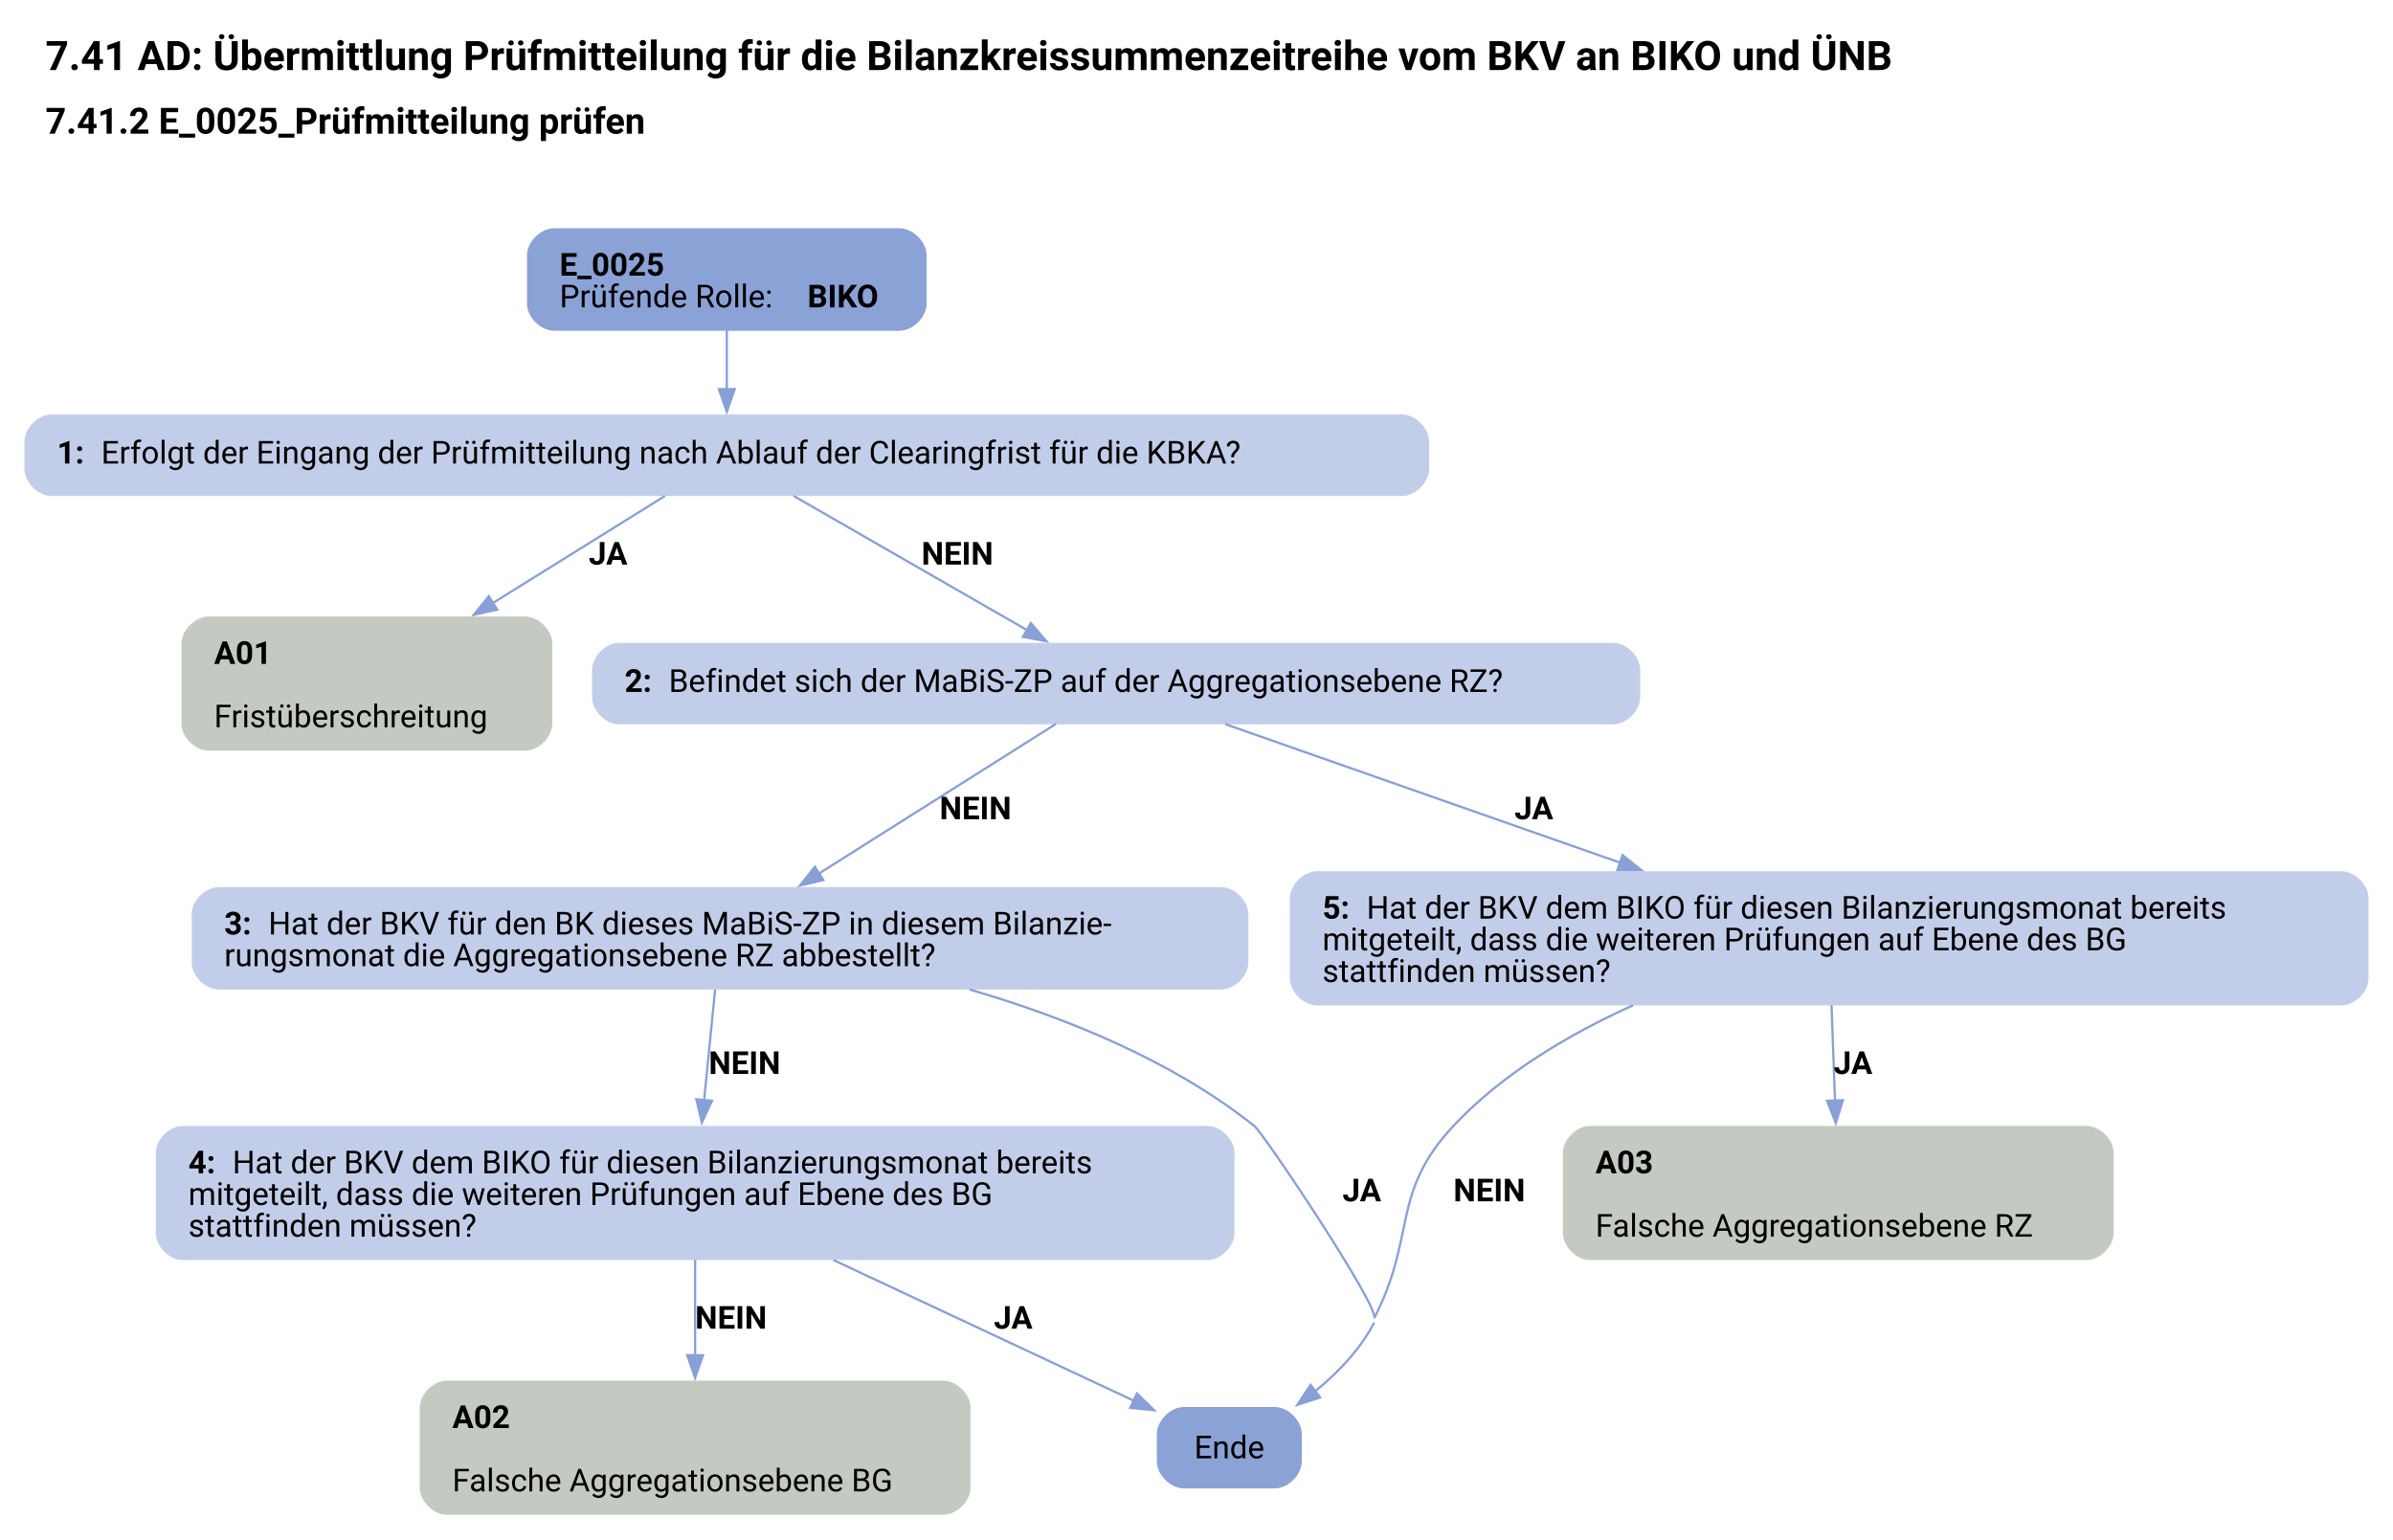
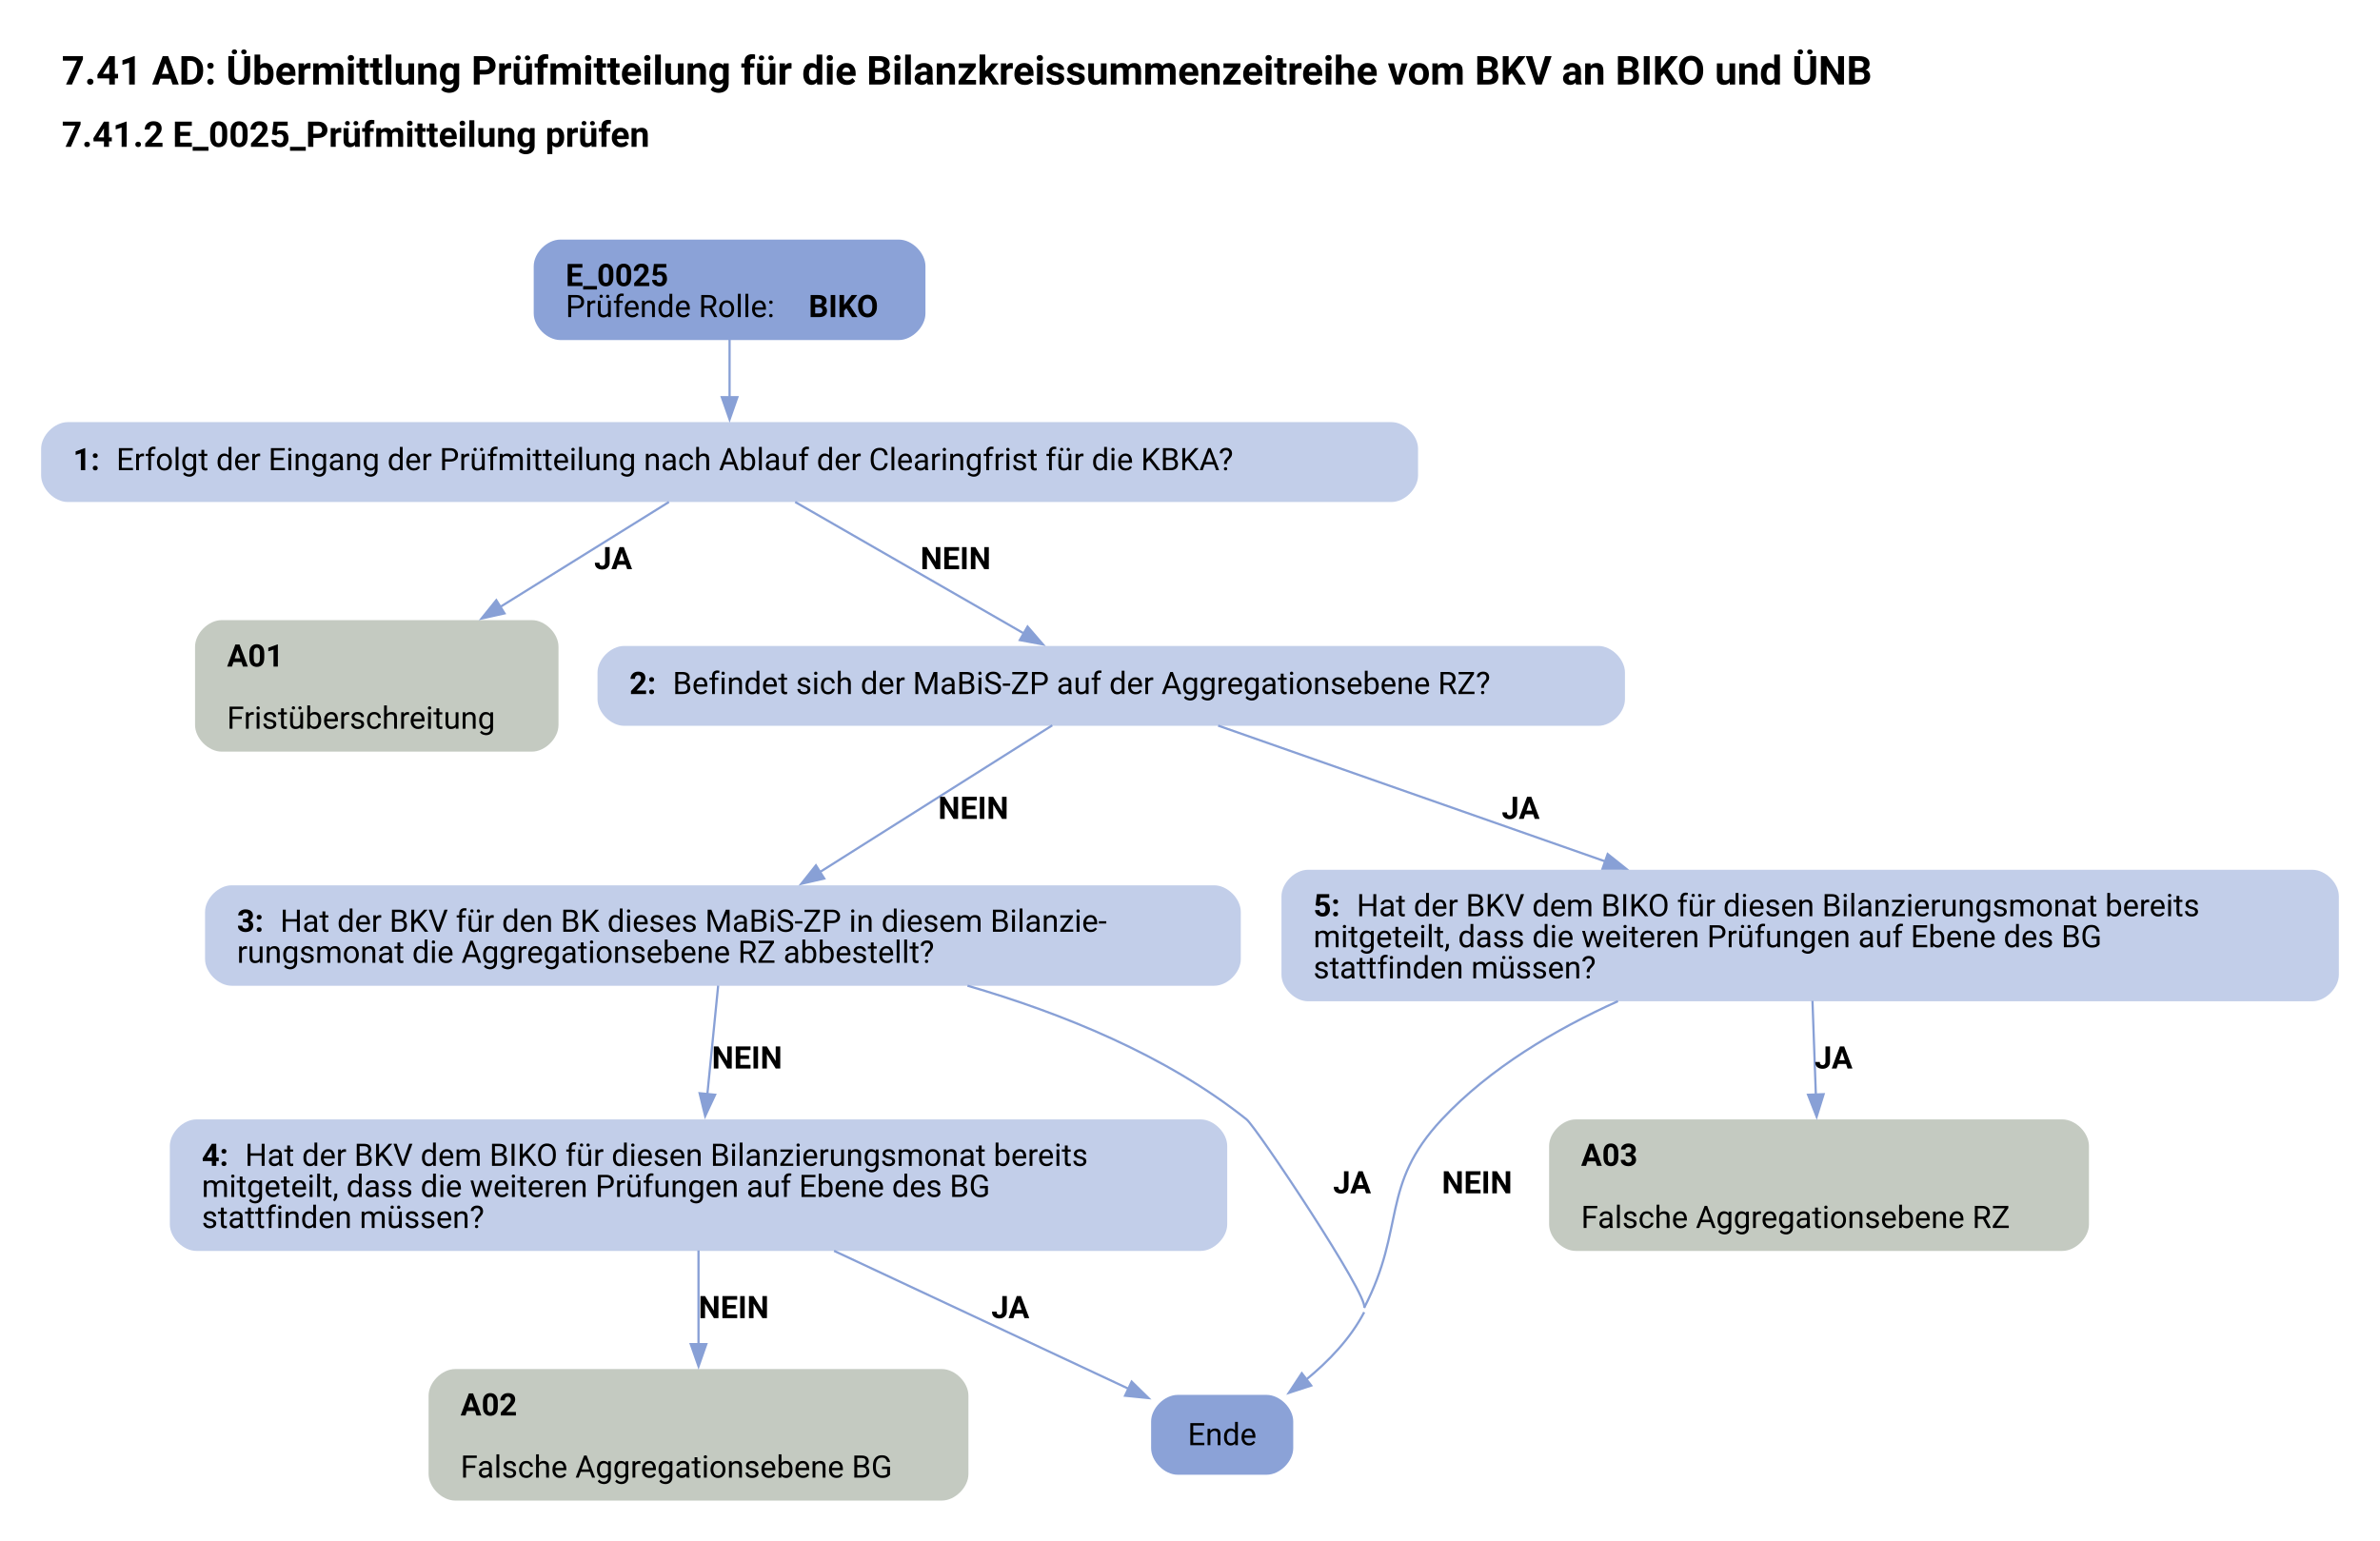
- <svg xmlns="http://www.w3.org/2000/svg" width="1057pt" height="680pt" viewBox="0.00 0.00 1057.15 680.00">
-   <g id="graph0" class="graph" transform="scale(1 1) rotate(0) translate(10.8 669.2)">
+ <svg xmlns="http://www.w3.org/2000/svg" width="1072pt" height="694pt" viewBox="0.00 0.00 1071.55 694.40">
+   <g id="graph0" class="graph" transform="scale(1 1) rotate(0) translate(18 676.4)">
    <text text-anchor="start" x="9.27" y="-638.3" font-family="Roboto, sans-serif" font-weight="bold" font-size="18.00">7.41 AD: Übermittlung Prüfmitteilung für die Bilanzkreissummenzeitreihe vom BKV an BIKO und ÜNB</text>
    <text text-anchor="start" x="9.27" y="-610.2" font-family="Roboto, sans-serif" font-weight="bold" font-size="16.00">7.41.2 E_0025_Prüfmitteilung prüfen</text>
    <g id="node1" class="node">
      <path fill="#8ba2d7" stroke="black" stroke-width="0" d="M386.55,-568.4C386.55,-568.4 234,-568.4 234,-568.4 228,-568.4 222,-562.4 222,-556.4 222,-556.4 222,-535.12 222,-535.12 222,-529.12 228,-523.12 234,-523.12 234,-523.12 386.55,-523.12 386.55,-523.12 392.55,-523.12 398.55,-529.12 398.55,-535.12 398.55,-535.12 398.55,-556.4 398.55,-556.4 398.55,-562.4 392.55,-568.4 386.55,-568.4" />
      <text text-anchor="start" x="236.4" y="-547.46" font-family="Roboto, sans-serif" font-weight="bold" font-size="14.00">E_0025</text>
      <text text-anchor="start" x="236.4" y="-533.46" font-family="Roboto, sans-serif" font-size="14.00">Prüfende Rolle: </text>
      <text text-anchor="start" x="345.9" y="-533.46" font-family="Roboto, sans-serif" font-weight="bold" font-size="14.00">BIKO</text>
    </g>
    <g id="node2" class="node">
      <path fill="#c2cee9" stroke="black" stroke-width="0" d="M608.55,-486.12C608.55,-486.12 12,-486.12 12,-486.12 6,-486.12 0,-480.12 0,-474.12 0,-474.12 0,-462.12 0,-462.12 0,-456.12 6,-450.12 12,-450.12 12,-450.12 608.55,-450.12 608.55,-450.12 614.55,-450.12 620.55,-456.12 620.55,-462.12 620.55,-462.12 620.55,-474.12 620.55,-474.12 620.55,-480.12 614.55,-486.12 608.55,-486.12" />
      <text text-anchor="start" x="14.4" y="-464.44" font-family="Roboto, sans-serif" font-weight="bold" font-size="14.00">1: </text>
      <text text-anchor="start" x="33.9" y="-464.44" font-family="Roboto, sans-serif" font-size="14.00">Erfolgt der Eingang der Prüfmitteilung nach Ablauf der Clearingfrist für die KBKA?</text>
    </g>
    <g id="edge1" class="edge">
      <path fill="none" stroke="#88a0d6" d="M310.27,-523.29C310.27,-515.21 310.27,-505.91 310.27,-497.31" />
      <polygon fill="#88a0d6" stroke="#88a0d6" points="313.78,-497.35 310.28,-487.35 306.78,-497.35 313.78,-497.35" />
    </g>
    <g id="node3" class="node">
      <path fill="#c4cac1" stroke="black" stroke-width="0" d="M221.17,-396.87C221.17,-396.87 81.37,-396.87 81.37,-396.87 75.37,-396.87 69.37,-390.87 69.37,-384.87 69.37,-384.87 69.37,-349.59 69.37,-349.59 69.37,-343.59 75.37,-337.59 81.37,-337.59 81.37,-337.59 221.17,-337.59 221.17,-337.59 227.17,-337.59 233.17,-343.59 233.17,-349.59 233.17,-349.59 233.17,-384.87 233.17,-384.87 233.17,-390.87 227.17,-396.87 221.17,-396.87" />
      <text text-anchor="start" x="83.77" y="-375.93" font-family="Roboto, sans-serif" font-weight="bold" font-size="14.00">A01</text>
      <text text-anchor="start" x="83.77" y="-347.93" font-family="Roboto, sans-serif" font-size="14.00">Fristüberschreitung</text>
    </g>
    <g id="edge2" class="edge">
      <path fill="none" stroke="#88a0d6" d="M282.94,-450.12C262.08,-437.14 232.63,-418.83 206.88,-402.81" />
      <polygon fill="#88a0d6" stroke="#88a0d6" points="208.84,-399.91 198.5,-397.6 205.14,-405.85 208.84,-399.91" />
      <text text-anchor="start" x="249.27" y="-419.82" font-family="Roboto, sans-serif" font-weight="bold" font-size="14.00">JA</text>
    </g>
    <g id="node4" class="node">
      <path fill="#c2cee9" stroke="black" stroke-width="0" d="M701.8,-385.23C701.8,-385.23 262.75,-385.23 262.75,-385.23 256.75,-385.23 250.75,-379.23 250.75,-373.23 250.75,-373.23 250.75,-361.23 250.75,-361.23 250.75,-355.23 256.75,-349.23 262.75,-349.23 262.75,-349.23 701.8,-349.23 701.8,-349.23 707.8,-349.23 713.8,-355.23 713.8,-361.23 713.8,-361.23 713.8,-373.23 713.8,-373.23 713.8,-379.23 707.8,-385.23 701.8,-385.23" />
      <text text-anchor="start" x="265.15" y="-363.55" font-family="Roboto, sans-serif" font-weight="bold" font-size="14.00">2: </text>
      <text text-anchor="start" x="284.65" y="-363.55" font-family="Roboto, sans-serif" font-size="14.00">Befindet sich der MaBiS-ZP auf der Aggregationsebene RZ?</text>
    </g>
    <g id="edge3" class="edge">
      <path fill="none" stroke="#88a0d6" d="M339.84,-450.12C368.36,-433.73 411.69,-408.81 443.07,-390.77" />
      <polygon fill="#88a0d6" stroke="#88a0d6" points="444.57,-393.95 451.49,-385.93 441.08,-387.88 444.57,-393.95" />
      <text text-anchor="start" x="396.27" y="-419.82" font-family="Roboto, sans-serif" font-weight="bold" font-size="14.00">NEIN</text>
    </g>
    <g id="node5" class="node">
      <path fill="#c2cee9" stroke="black" stroke-width="0" d="M528.67,-277.34C528.67,-277.34 85.88,-277.34 85.88,-277.34 79.88,-277.34 73.88,-271.34 73.88,-265.34 73.88,-265.34 73.88,-244.06 73.88,-244.06 73.88,-238.06 79.88,-232.06 85.88,-232.06 85.88,-232.06 528.67,-232.06 528.67,-232.06 534.67,-232.06 540.67,-238.06 540.67,-244.06 540.67,-244.06 540.67,-265.34 540.67,-265.34 540.67,-271.34 534.67,-277.34 528.67,-277.34" />
      <text text-anchor="start" x="88.27" y="-256.4" font-family="Roboto, sans-serif" font-weight="bold" font-size="14.00">3: </text>
      <text text-anchor="start" x="107.77" y="-256.4" font-family="Roboto, sans-serif" font-size="14.00">Hat der BKV für den BK dieses MaBiS-ZP in diesem Bilanzie-</text>
      <text text-anchor="start" x="88.27" y="-242.4" font-family="Roboto, sans-serif" font-size="14.00">rungsmonat die Aggregationsebene RZ abbestellt?</text>
    </g>
    <g id="edge4" class="edge">
      <path fill="none" stroke="#88a0d6" d="M455.7,-349.44C427.85,-331.85 383.66,-303.94 350.72,-283.14" />
      <polygon fill="#88a0d6" stroke="#88a0d6" points="352.93,-280.4 342.61,-278.02 349.19,-286.32 352.93,-280.4" />
      <text text-anchor="start" x="404.27" y="-307.29" font-family="Roboto, sans-serif" font-weight="bold" font-size="14.00">NEIN</text>
    </g>
    <g id="node9" class="node">
      <path fill="#c2cee9" stroke="black" stroke-width="0" d="M1023.55,-284.34C1023.55,-284.34 571,-284.34 571,-284.34 565,-284.34 559,-278.34 559,-272.34 559,-272.34 559,-237.06 559,-237.06 559,-231.06 565,-225.06 571,-225.06 571,-225.06 1023.55,-225.06 1023.55,-225.06 1029.55,-225.06 1035.55,-231.06 1035.55,-237.06 1035.55,-237.06 1035.55,-272.34 1035.55,-272.34 1035.55,-278.34 1029.55,-284.34 1023.55,-284.34" />
      <text text-anchor="start" x="573.4" y="-263.4" font-family="Roboto, sans-serif" font-weight="bold" font-size="14.00">5: </text>
      <text text-anchor="start" x="592.9" y="-263.4" font-family="Roboto, sans-serif" font-size="14.00">Hat der BKV dem BIKO für diesen Bilanzierungsmonat bereits</text>
      <text text-anchor="start" x="573.4" y="-249.4" font-family="Roboto, sans-serif" font-size="14.00">mitgeteilt, dass die weiteren Prüfungen auf Ebene des BG</text>
      <text text-anchor="start" x="573.4" y="-235.4" font-family="Roboto, sans-serif" font-size="14.00">stattfinden müssen?</text>
    </g>
    <g id="edge5" class="edge">
      <path fill="none" stroke="#88a0d6" d="M530.46,-349.32C576.78,-333.07 648,-308.08 705.2,-288.01" />
      <polygon fill="#88a0d6" stroke="#88a0d6" points="706.01,-291.43 714.29,-284.82 703.69,-284.83 706.01,-291.43" />
      <text text-anchor="start" x="658.27" y="-307.29" font-family="Roboto, sans-serif" font-weight="bold" font-size="14.00">JA</text>
    </g>
    <g id="node6" class="node">
      <path fill="#8ba2d7" stroke="black" stroke-width="0" d="M552.3,-47.64C552.3,-47.64 512.25,-47.64 512.25,-47.64 506.25,-47.64 500.25,-41.64 500.25,-35.64 500.25,-35.64 500.25,-23.64 500.25,-23.64 500.25,-17.64 506.25,-11.64 512.25,-11.64 512.25,-11.64 552.3,-11.64 552.3,-11.64 558.3,-11.64 564.3,-17.64 564.3,-23.64 564.3,-23.64 564.3,-35.64 564.3,-35.64 564.3,-41.64 558.3,-47.64 552.3,-47.64" />
      <text text-anchor="middle" x="532.27" y="-24.96" font-family="Roboto, sans-serif" font-size="14.00">Ende</text>
    </g>
    <g id="edge7" class="edge">
      <path fill="none" stroke="#88a0d6" d="M417.49,-232.09C460.04,-219.71 507.08,-200.68 543.27,-171.81 547.62,-168.34 598.57,-91.97 596.27,-86.91" />
      <path fill="none" stroke="#88a0d6" d="M596.27,-84.91C590.16,-73.1 580.27,-62.81 570.08,-54.47" />
      <polygon fill="#88a0d6" stroke="#88a0d6" points="572.4,-51.84 562.33,-48.56 568.16,-57.4 572.4,-51.84" />
      <text text-anchor="start" x="582.27" y="-138.5" font-family="Roboto, sans-serif" font-weight="bold" font-size="14.00">JA</text>
    </g>
    <g id="node7" class="node">
      <path fill="#c2cee9" stroke="black" stroke-width="0" d="M522.55,-171.81C522.55,-171.81 70,-171.81 70,-171.81 64,-171.81 58,-165.81 58,-159.81 58,-159.81 58,-124.53 58,-124.53 58,-118.53 64,-112.53 70,-112.53 70,-112.53 522.55,-112.53 522.55,-112.53 528.55,-112.53 534.55,-118.53 534.55,-124.53 534.55,-124.53 534.55,-159.81 534.55,-159.81 534.55,-165.81 528.55,-171.81 522.55,-171.81" />
      <text text-anchor="start" x="72.4" y="-150.87" font-family="Roboto, sans-serif" font-weight="bold" font-size="14.00">4: </text>
      <text text-anchor="start" x="91.9" y="-150.87" font-family="Roboto, sans-serif" font-size="14.00">Hat der BKV dem BIKO für diesen Bilanzierungsmonat bereits</text>
      <text text-anchor="start" x="72.4" y="-136.87" font-family="Roboto, sans-serif" font-size="14.00">mitgeteilt, dass die weiteren Prüfungen auf Ebene des BG</text>
      <text text-anchor="start" x="72.4" y="-122.87" font-family="Roboto, sans-serif" font-size="14.00">stattfinden müssen?</text>
    </g>
    <g id="edge6" class="edge">
      <path fill="none" stroke="#88a0d6" d="M305.13,-232.13C303.74,-218.14 301.88,-199.5 300.23,-182.89" />
      <polygon fill="#88a0d6" stroke="#88a0d6" points="303.75,-182.92 299.27,-173.31 296.78,-183.61 303.75,-182.92" />
      <text text-anchor="start" x="302.27" y="-194.76" font-family="Roboto, sans-serif" font-weight="bold" font-size="14.00">NEIN</text>
    </g>
    <g id="edge9" class="edge">
      <path fill="none" stroke="#88a0d6" d="M357.36,-112.56C399,-93.06 453.08,-67.73 490.01,-50.43" />
      <polygon fill="#88a0d6" stroke="#88a0d6" points="491.48,-53.61 499.05,-46.2 488.51,-47.27 491.48,-53.61" />
      <text text-anchor="start" x="428.27" y="-82.23" font-family="Roboto, sans-serif" font-weight="bold" font-size="14.00">JA</text>
    </g>
    <g id="node8" class="node">
      <path fill="#c4cac1" stroke="black" stroke-width="0" d="M405.92,-59.28C405.92,-59.28 186.62,-59.28 186.62,-59.28 180.62,-59.28 174.62,-53.28 174.62,-47.28 174.62,-47.28 174.62,-12 174.62,-12 174.62,-6 180.62,0 186.62,0 186.62,0 405.92,0 405.92,0 411.92,0 417.92,-6 417.92,-12 417.92,-12 417.92,-47.28 417.92,-47.28 417.92,-53.28 411.92,-59.28 405.92,-59.28" />
      <text text-anchor="start" x="189.02" y="-38.34" font-family="Roboto, sans-serif" font-weight="bold" font-size="14.00">A02</text>
      <text text-anchor="start" x="189.02" y="-10.34" font-family="Roboto, sans-serif" font-size="14.00">Falsche Aggregationsebene BG</text>
    </g>
    <g id="edge8" class="edge">
      <path fill="none" stroke="#88a0d6" d="M296.27,-112.71C296.27,-99.81 296.27,-84.35 296.27,-70.34" />
      <polygon fill="#88a0d6" stroke="#88a0d6" points="299.78,-70.52 296.28,-60.52 292.78,-70.52 299.78,-70.52" />
      <text text-anchor="start" x="296.27" y="-82.23" font-family="Roboto, sans-serif" font-weight="bold" font-size="14.00">NEIN</text>
    </g>
    <g id="edge11" class="edge">
      <path fill="none" stroke="#88a0d6" d="M710.64,-225.11C682.45,-212.38 652.89,-194.93 631.27,-171.81 603.4,-141.99 615.05,-123.15 596.27,-86.91" />
      <text text-anchor="start" x="631.27" y="-138.5" font-family="Roboto, sans-serif" font-weight="bold" font-size="14.00">NEIN</text>
    </g>
    <g id="node10" class="node">
      <path fill="#c4cac1" stroke="black" stroke-width="0" d="M910.92,-171.81C910.92,-171.81 691.62,-171.81 691.62,-171.81 685.62,-171.81 679.62,-165.81 679.62,-159.81 679.62,-159.81 679.62,-124.53 679.62,-124.53 679.62,-118.53 685.62,-112.53 691.62,-112.53 691.62,-112.53 910.92,-112.53 910.92,-112.53 916.92,-112.53 922.92,-118.53 922.92,-124.53 922.92,-124.53 922.92,-159.81 922.92,-159.81 922.92,-165.81 916.92,-171.81 910.92,-171.81" />
      <text text-anchor="start" x="694.02" y="-150.87" font-family="Roboto, sans-serif" font-weight="bold" font-size="14.00">A03</text>
      <text text-anchor="start" x="694.02" y="-122.87" font-family="Roboto, sans-serif" font-size="14.00">Falsche Aggregationsebene RZ</text>
    </g>
    <g id="edge10" class="edge">
      <path fill="none" stroke="#88a0d6" d="M798.31,-225.24C798.77,-212.34 799.33,-196.88 799.84,-182.87" />
      <polygon fill="#88a0d6" stroke="#88a0d6" points="803.33,-183.17 800.19,-173.05 796.33,-182.92 803.33,-183.17" />
      <text text-anchor="start" x="799.27" y="-194.76" font-family="Roboto, sans-serif" font-weight="bold" font-size="14.00">JA</text>
    </g>
  </g>
</svg>
